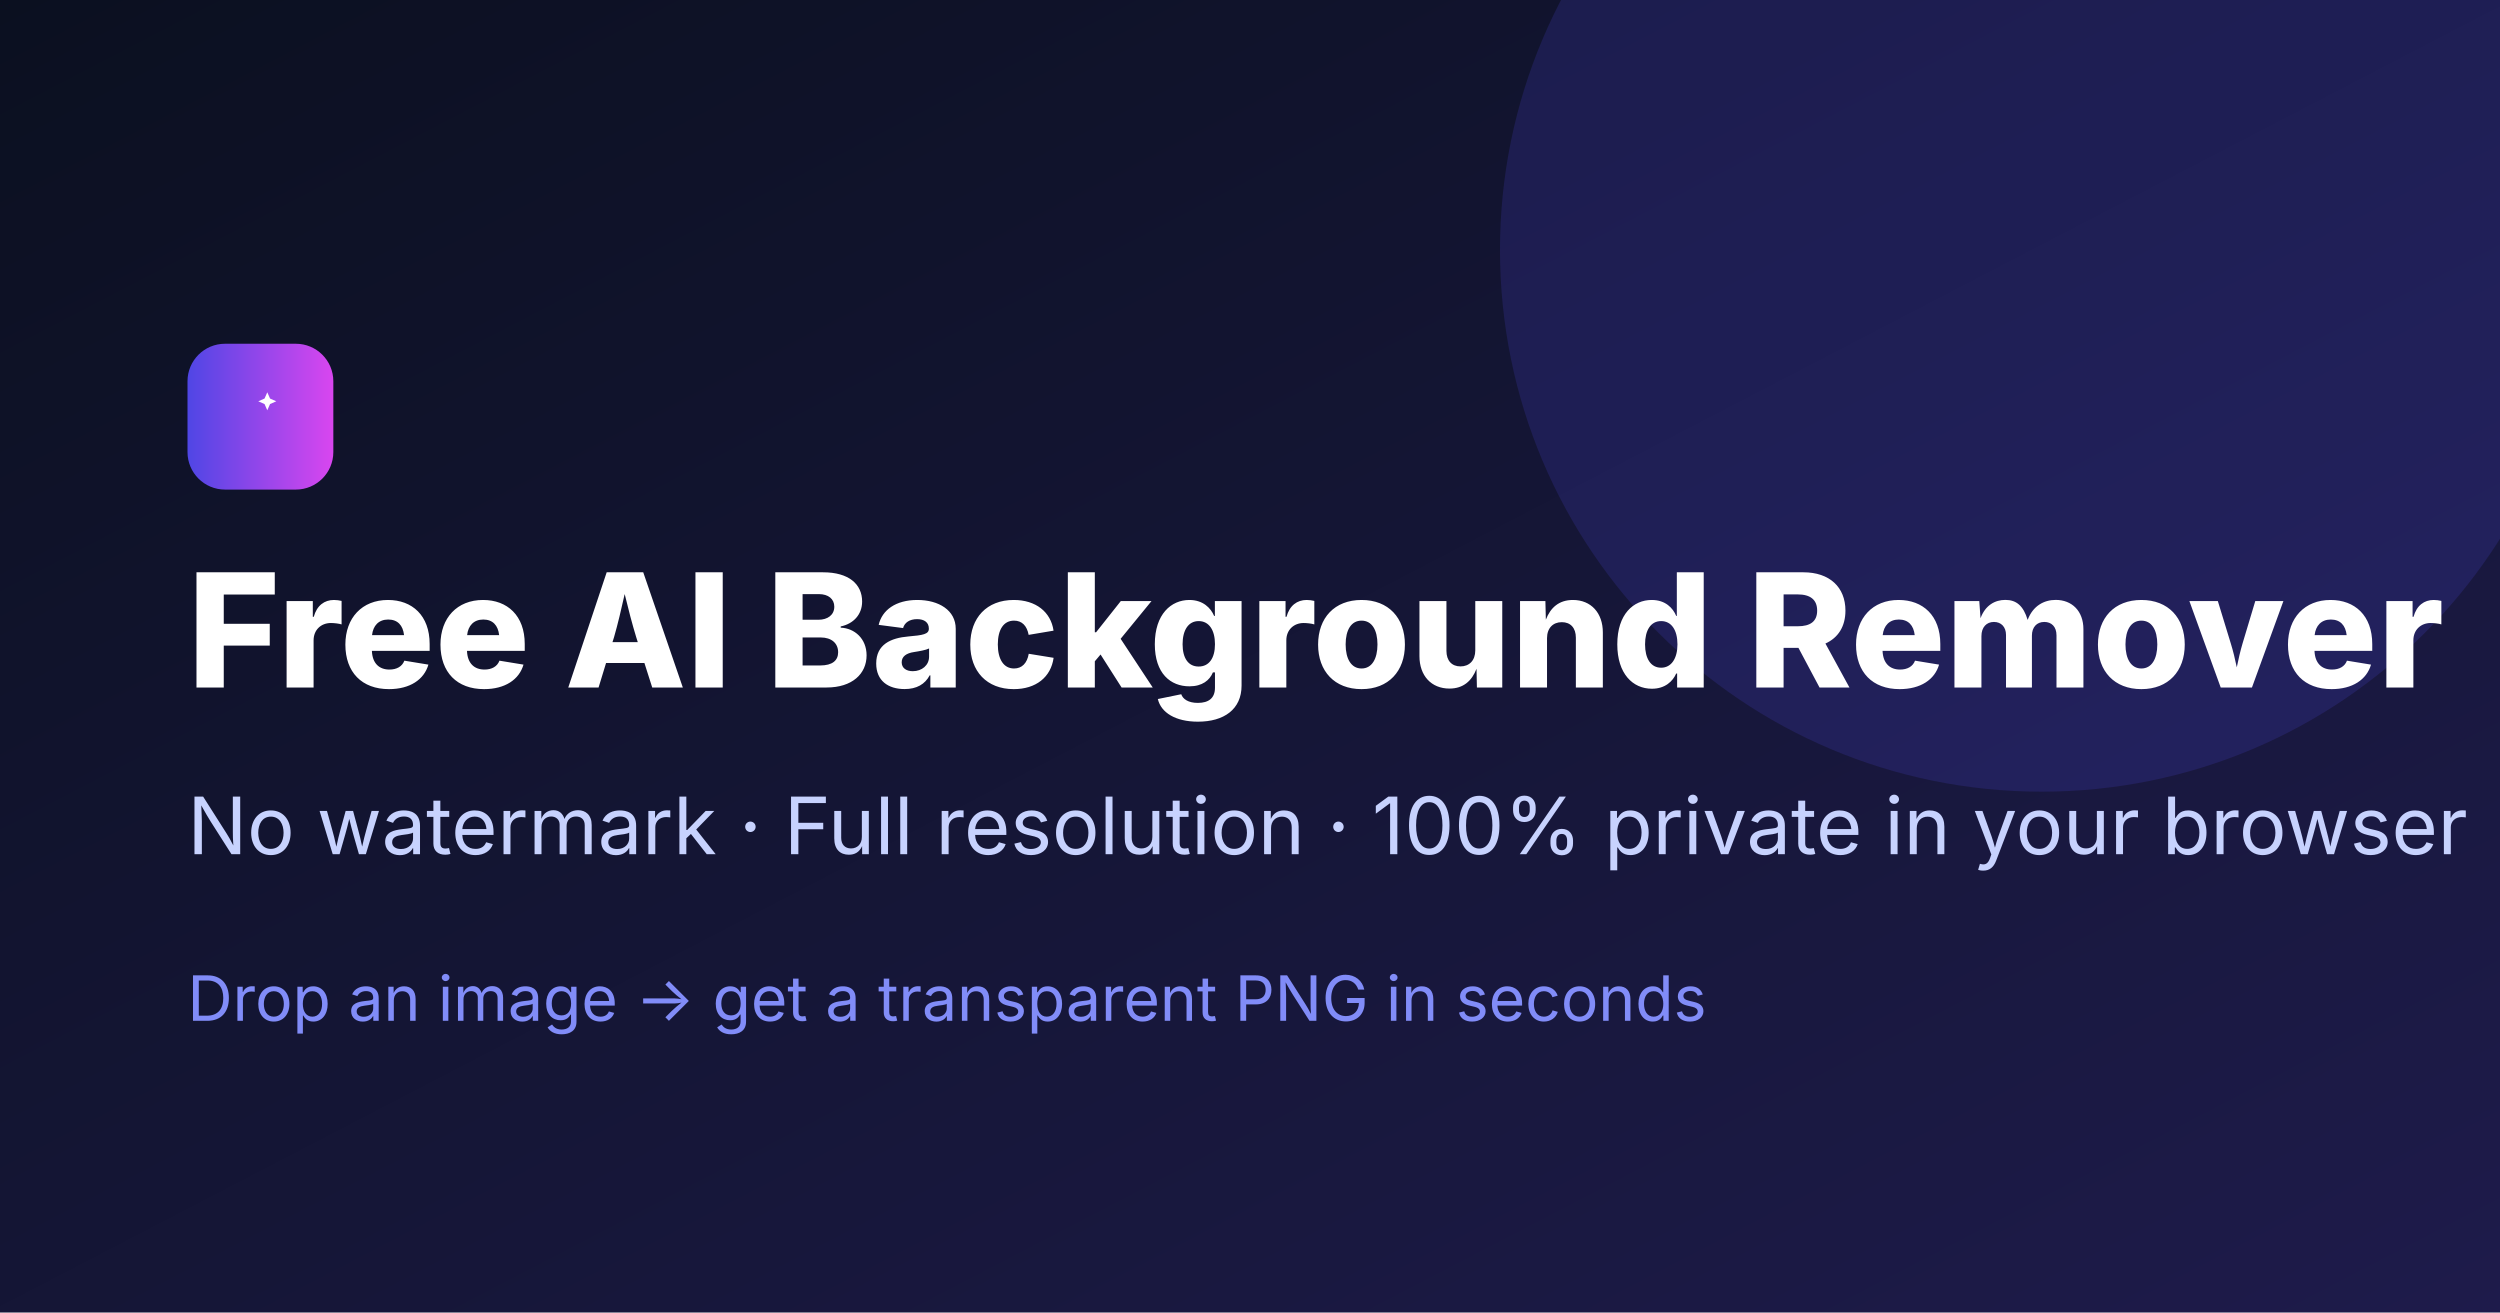
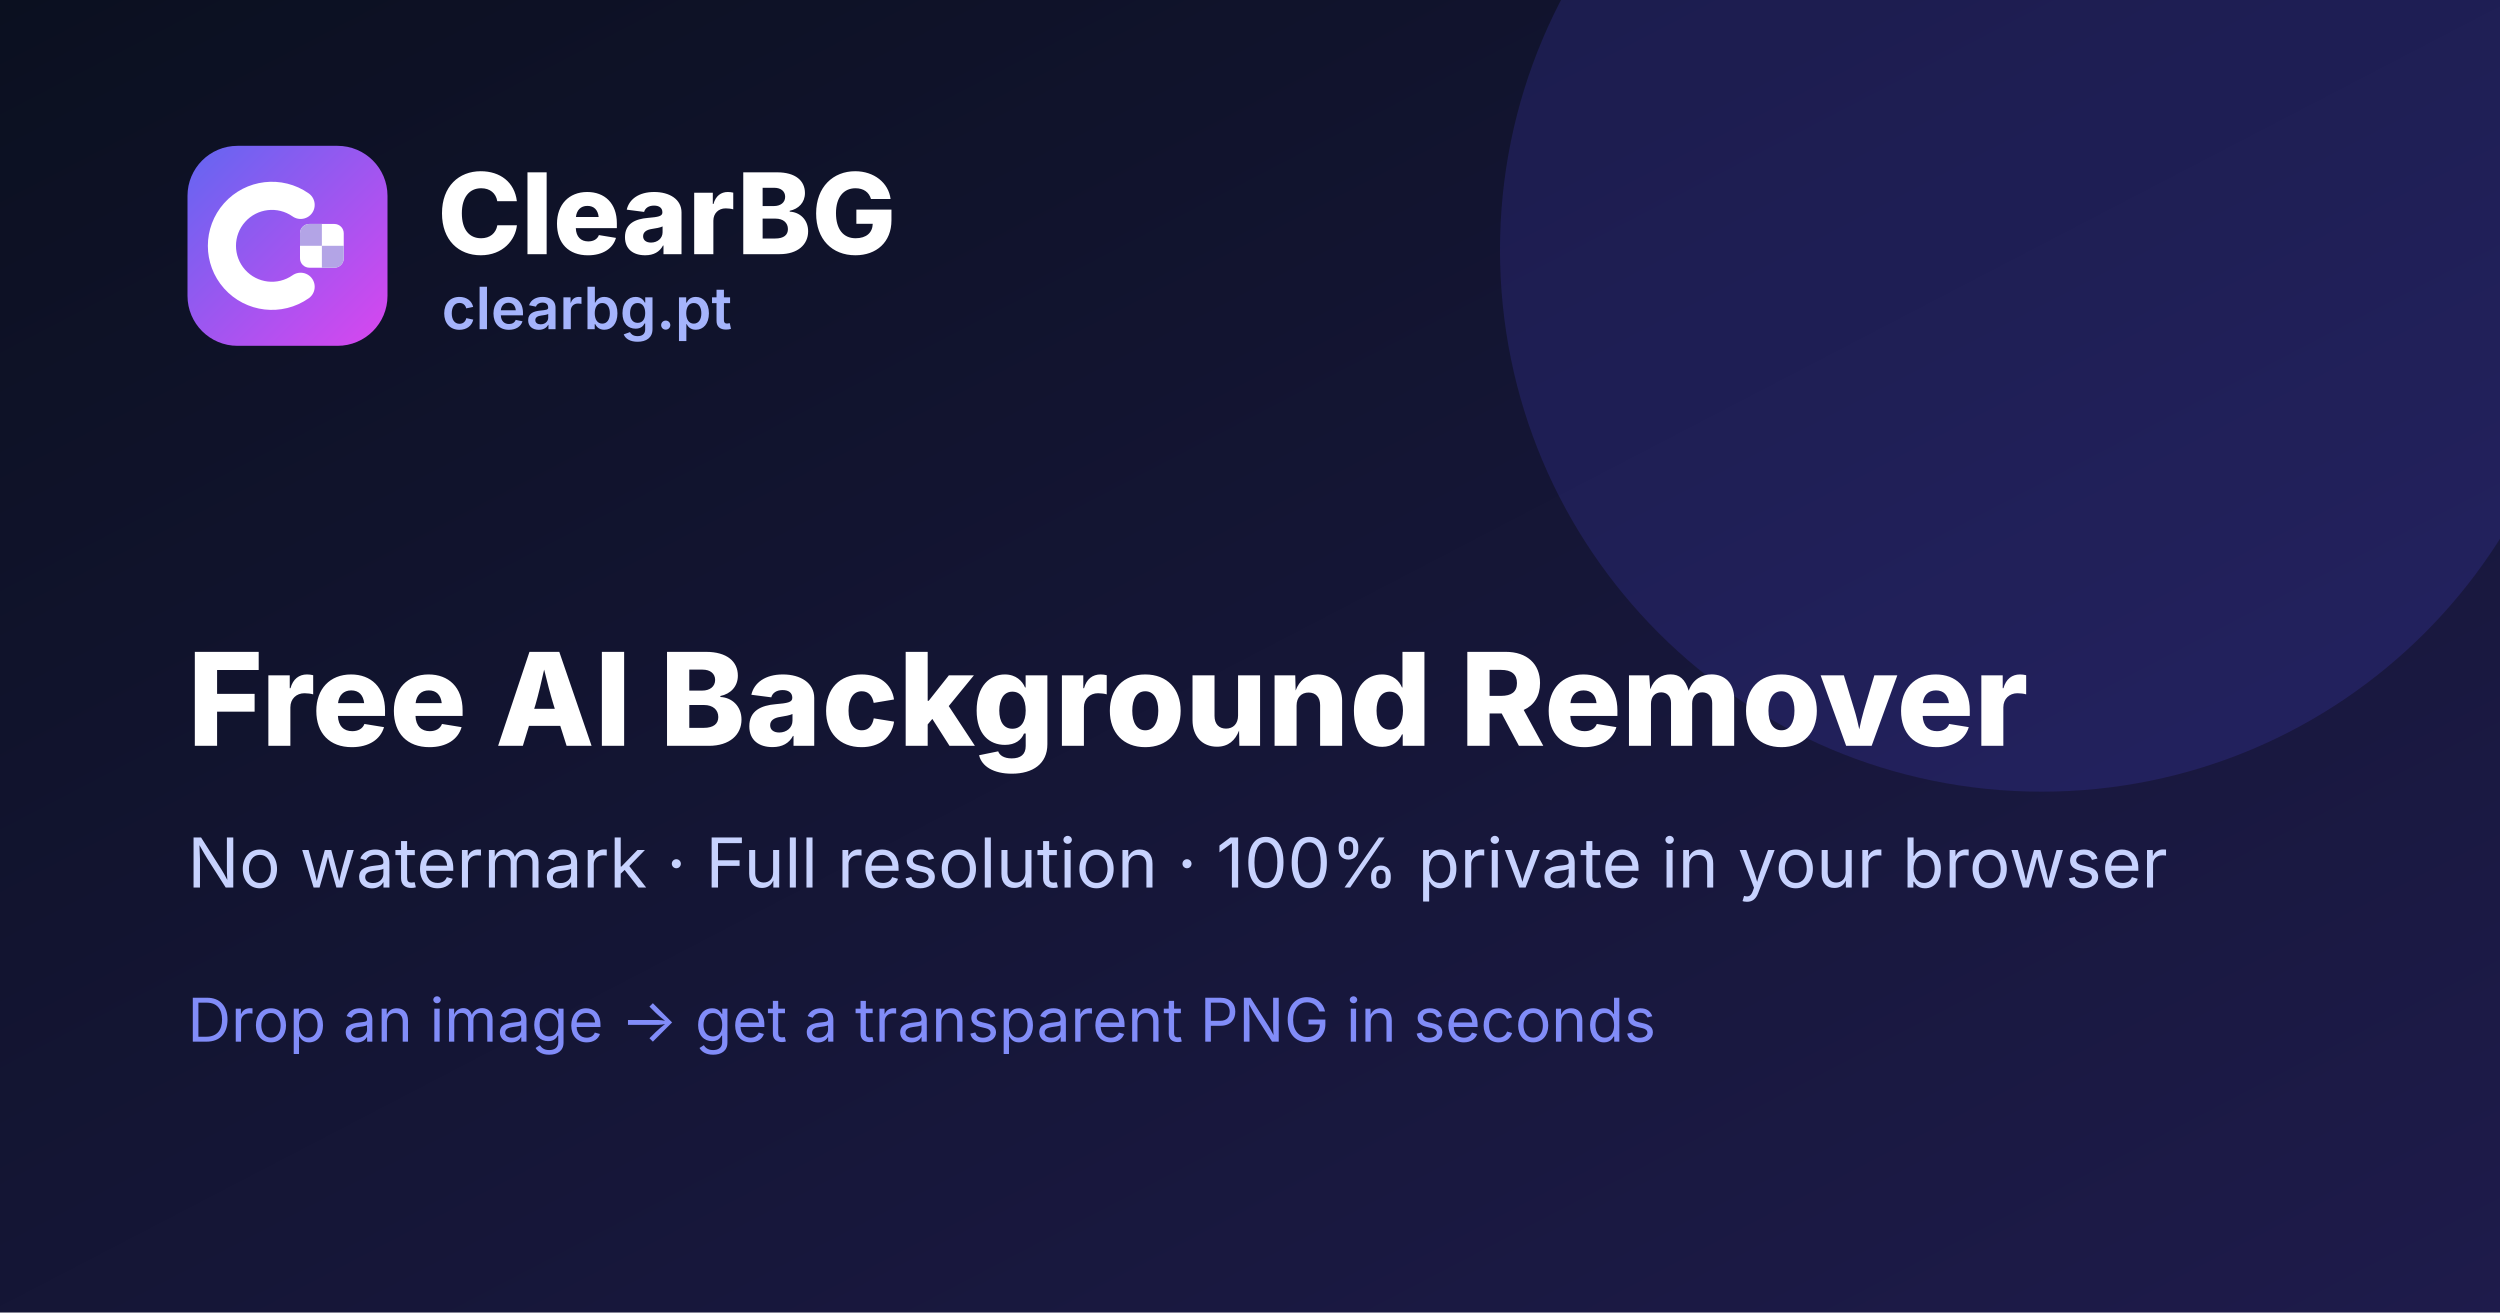
<svg xmlns="http://www.w3.org/2000/svg" viewBox="0 0 1200 630" width="1200" height="630">
  <defs>
    <linearGradient id="bg" x1="0" y1="0" x2="1" y2="1">
      <stop offset="0" stop-color="#0b1020" />
      <stop offset="1" stop-color="#1e1b4b" />
    </linearGradient>
-     <linearGradient id="accent" x1="0" y1="0" x2="1" y2="0">
-       <stop offset="0" stop-color="#4F46E5" />
+     <linearGradient id="accent" x1="0" y1="0" x2="1" y2="1">
+       <stop offset="0" stop-color="#6366F1" />
      <stop offset="1" stop-color="#D946EF" />
    </linearGradient>
+     <clipPath id="ogchip">
+       <rect x="36" y="25" width="14" height="14" rx="3" />
+     </clipPath>
  </defs>
  <rect width="1200" height="630" fill="url(#bg)" />
  <circle cx="980" cy="120" r="260" fill="#4F46E5" opacity="0.18" />
-   <g transform="translate(90,235)">
-     <rect x="0" y="-70" width="70" height="70" rx="18" fill="url(#accent)" />
-     <path fill="#fff" transform="translate(14,-56) scale(0.6)" d="M40.5 15.5l2.2 5 5 2.2-5 2.2-2.2 5-2.2-5-5-2.2 5-2.2 2.2-5z" />
+   <g transform="translate(90,70)">
+     <rect width="96" height="96" rx="24" fill="url(#accent)" />
+     <g transform="scale(1.5)">
+       <path d="M36.2 18.9 A16 16 0 1 0 36.2 45.1" fill="none" stroke="#fff" stroke-width="9" stroke-linecap="round" />
+       <g clip-path="url(#ogchip)">
+         <rect x="36" y="25" width="14" height="14" fill="#ffffff" />
+         <rect x="36" y="25" width="7" height="7" fill="#b3a4e6" />
+         <rect x="43" y="32" width="7" height="7" fill="#b3a4e6" />
+       </g>
+     </g>
+     <text x="120" y="52" font-family="Inter, Arial, sans-serif" font-size="54" font-weight="800" fill="#ffffff">ClearBG</text>
+     <text x="122" y="88" font-family="Inter, Arial, sans-serif" font-size="28" font-weight="600" fill="#a5b4fc">clearbg.pt</text>
  </g>
-   <text x="90" y="330" font-family="Inter, Arial, sans-serif" font-size="76" font-weight="800" fill="#ffffff">Free AI Background Remover</text>
-   <text x="90" y="410" font-family="Inter, Arial, sans-serif" font-size="38" fill="#c7d2fe">No watermark · Full resolution · 100% private in your browser</text>
-   <text x="90" y="490" font-family="Inter, Arial, sans-serif" font-size="30" fill="#818cf8">Drop an image → get a transparent PNG in seconds</text>
+   <text x="90" y="358" font-family="Inter, Arial, sans-serif" font-size="62" font-weight="800" fill="#ffffff">Free AI Background Remover</text>
+   <text x="90" y="426" font-family="Inter, Arial, sans-serif" font-size="33" fill="#c7d2fe">No watermark · Full resolution · 100% private in your browser</text>
+   <text x="90" y="500" font-family="Inter, Arial, sans-serif" font-size="29" fill="#818cf8">Drop an image → get a transparent PNG in seconds</text>
</svg>
